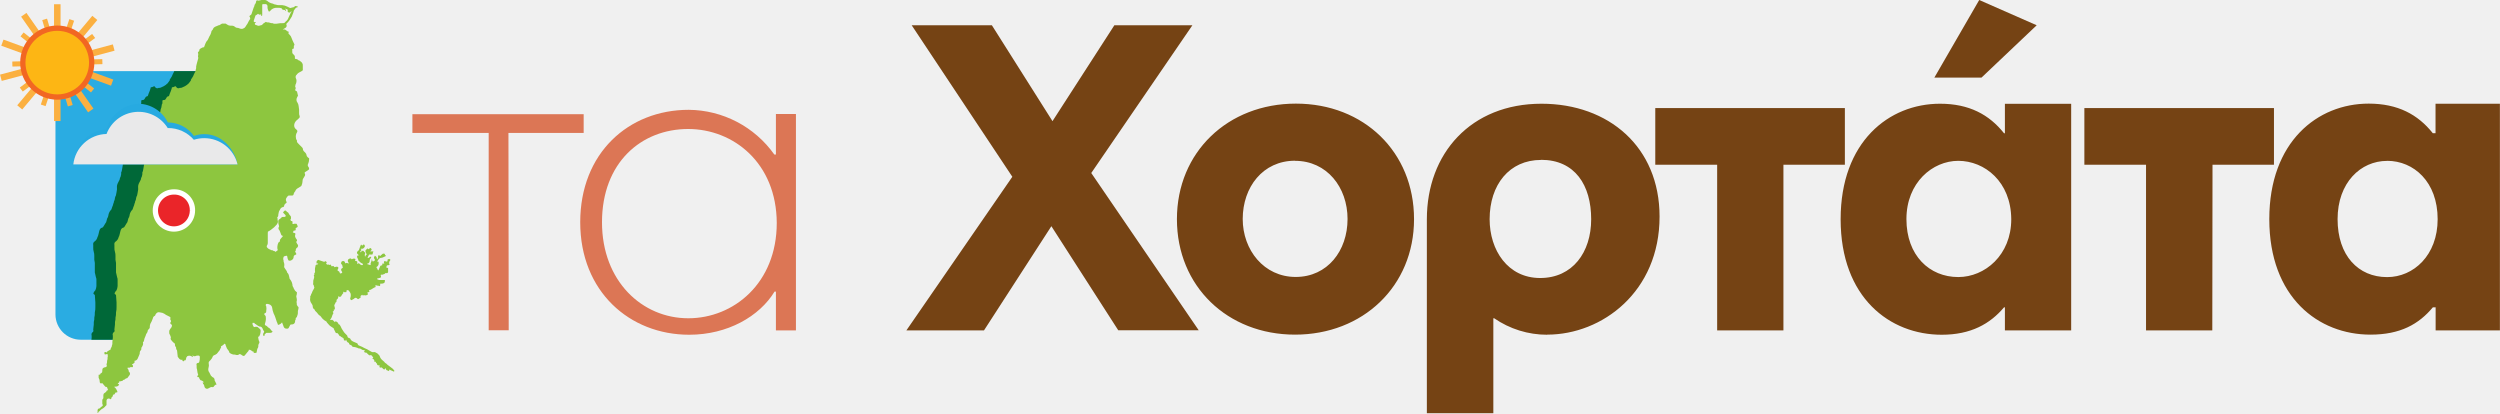
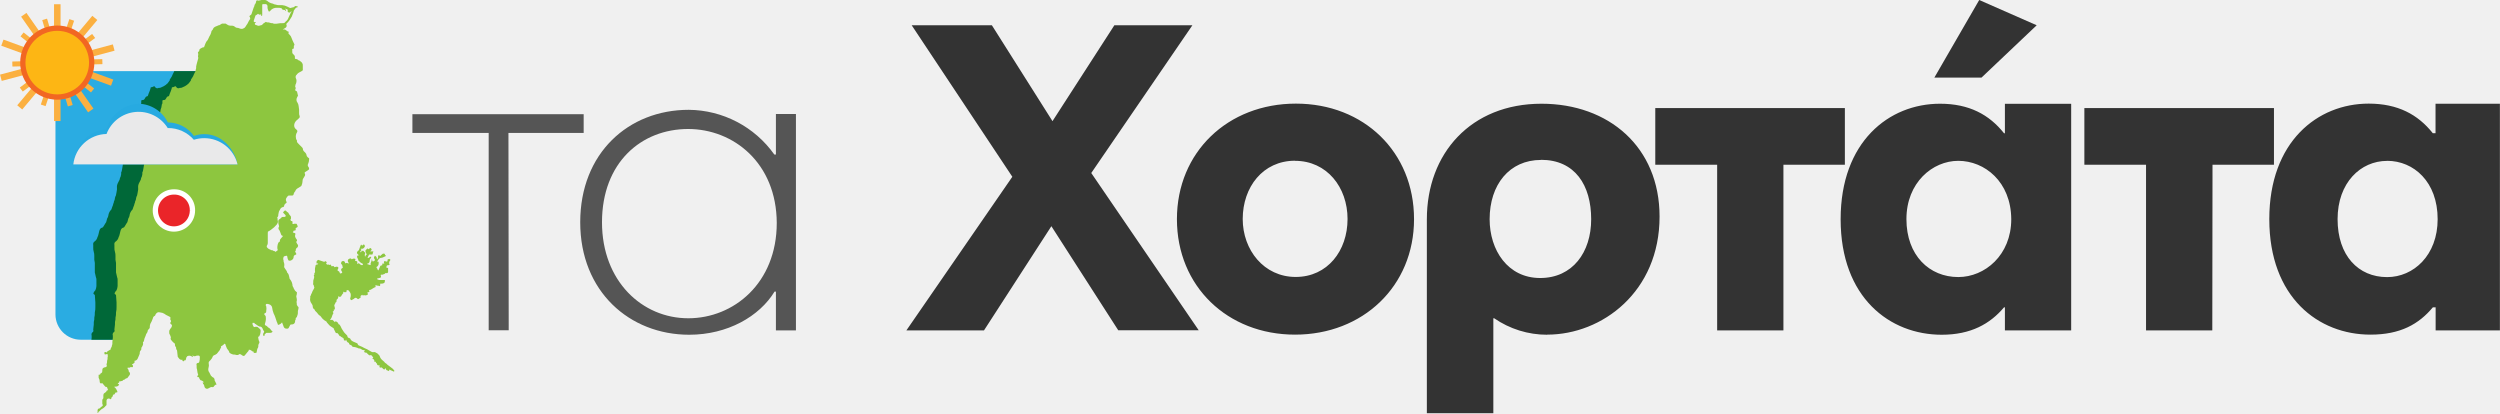
<svg xmlns="http://www.w3.org/2000/svg" id="Layer_1" data-name="Layer 1" viewBox="0 0 471.93 78">
  <defs>
-     <style>.cls-1{fill:none;}.cls-2{fill:#2aace2;}.cls-3{clip-path:url(#clip-path);}.cls-4{fill:#006838;}.cls-5{fill:#8dc63f;}.cls-6{fill:#ea2529;stroke:#fff;}.cls-12,.cls-6{stroke-miterlimit:10;}.cls-7{fill:#754314;}.cls-10,.cls-7,.cls-8,.cls-9{fill-rule:evenodd;}.cls-8{fill:#dc7655;}.cls-9{fill:#27aae1;}.cls-10{fill:#e9e9ea;}.cls-11{fill:#fbb040;}.cls-12{fill:#fdb614;stroke:#f26722;}</style>
+     <style>.cls-1{fill:none;}.cls-2{fill:#2aace2;}.cls-3{clip-path:url(#clip-path);}.cls-4{fill:#006838;}.cls-5{fill:#8dc63f;}.cls-6{fill:#ea2529;stroke:#fff;}.cls-12,.cls-6{stroke-miterlimit:10;}.cls-7{fill:#333;}.cls-10,.cls-7,.cls-8,.cls-9{fill-rule:evenodd;}.cls-8{fill:#555;}.cls-9{fill:#27aae1;}.cls-10{fill:#e9e9ea;}.cls-11{fill:#fbb040;}.cls-12{fill:#fdb614;stroke:#f26722;}</style>
    <clipPath id="clip-path" transform="translate(-222.53 -446.83)">
      <path class="cls-1" d="M246.75,510.49c-.39-8.6,7.59-15.93,15.93-15.93a15.4,15.4,0,0,1,6,1.22c.35-9.72,2.39-19.34,2.55-29.07a16.12,16.12,0,0,1,1.44-6.45h-34.9A4.78,4.78,0,0,0,233,465v41.19a4.78,4.78,0,0,0,4.78,4.77h9C246.78,510.83,246.76,510.66,246.75,510.49Z" />
    </clipPath>
  </defs>
  <path class="cls-2" d="M246.75,510.49c-.39-8.6,7.59-15.93,15.93-15.93a15.4,15.4,0,0,1,6,1.22c.35-9.72,2.39-19.34,2.55-29.07a16.12,16.12,0,0,1,1.44-6.45h-34.9A4.78,4.78,0,0,0,233,465v41.19a4.78,4.78,0,0,0,4.78,4.77h9C246.78,510.83,246.76,510.66,246.75,510.49Z" transform="translate(-222.53 -446.83)" />
  <g class="cls-3">
    <path class="cls-4" d="M276.88,478.77a.65.65,0,0,0-.09-.4.47.47,0,0,1-.1-.6,2.33,2.33,0,0,0,.19-.79c0-.1.1-.3-.19-.4l-.1-.1a.52.52,0,0,1-.2-.4.76.76,0,0,0-.2-.4c-.2-.2-.5-.4-.5-.79,0-.1-.1-.2-.2-.3l-.5-.5c-.19-.2-.49-.4-.39-.7h0c-.1-.2-.2-.3-.2-.49a1.47,1.47,0,0,1,.2-1.1c.1-.2.1-.3-.1-.5a1,1,0,0,1-.4-.49,1.16,1.16,0,0,1,.2-1c.1-.2.3-.3.5-.5s.39-.29.29-.59a1.27,1.27,0,0,1-.1-.6v-.6c0-.2-.09-.49-.09-.69a1.42,1.42,0,0,0-.2-.6.9.9,0,0,1-.1-1c.1-.2.3-.4.1-.6v-.1c0-.1-.1-.3-.1-.4l-.1-.1c-.2,0-.3-.2-.2-.4s.1-.2,0-.3,0-.29,0-.49a1.45,1.45,0,0,0,.2-.7.9.9,0,0,0-.1-.5.6.6,0,0,1,.1-.69.1.1,0,0,0,.1-.1c.2-.3.59-.4.89-.6s.2-.2.2-.3v-.69a.75.75,0,0,0-.1-.5c-.1-.2-.3-.3-.4-.4s-.1-.1-.2-.1-.29-.3-.59-.3c-.1,0-.2,0-.2-.1v-.2a.57.57,0,0,0-.1-.39l-.3-.3a.37.37,0,0,1-.1-.3v-.6c.3,0,.3-.1.3-.4v-.19c.2-.2.1-.3,0-.5s-.3-.6-.4-.9a1.52,1.52,0,0,0-.4-.69c-.1-.1-.29-.2-.2-.4s0-.2-.09-.2-.4-.3-.6-.4h-.4c.2-.1.3-.2.5-.3s.3-.4.2-.59a.14.14,0,0,1,0-.2l.3-.3a4.93,4.93,0,0,0,.49-.7c.1-.2.3-.4.3-.6a3,3,0,0,0,.3-.89c.2-.2.3-.6.7-.6V448h-.3c-.1-.1-.2,0-.3.1s-.1.1-.2.1-.3.1-.4.1-.2.1-.3,0-.29-.1-.39-.2a2.65,2.65,0,0,0-1-.3h-.6a1.35,1.35,0,0,1-.59-.09,1.42,1.42,0,0,1-.6-.2,1.8,1.8,0,0,1-.9-.4,1.09,1.09,0,0,0-.79-.3,2,2,0,0,0-.8.1c-.1,0-.2.1-.3,0H267l-.1.1a1.42,1.42,0,0,1-.2.6l-.1.1a1.43,1.43,0,0,1-.2.59c-.1.2-.1.4-.2.6s-.1.4-.2.6-.1.1-.2.19l-.2.2c.2.3.2.5.1.6s-.3.5-.4.7-.1.2-.19.3c-.2.29-.3.59-.6.69a.6.6,0,0,1-.4.1c-.3,0-.5-.2-.8-.2s-.39-.2-.59-.3a.75.75,0,0,0-.5-.1,1.39,1.39,0,0,1-.6-.09c-.2-.1-.3-.2-.49-.3h-.7c-.2.1-.3.2-.5.3h-.1c-.2.09-.5.19-.69.29a.78.78,0,0,0-.4.4.31.31,0,0,1-.1.2c-.1.1-.2.2-.2.3s-.1.4-.2.6-.3.49-.4.79-.3.4-.4.6-.19.4-.29.7c-.1.09,0,.29-.2.29s-.3.1-.5.2-.3.2-.3.4-.1.1-.1.2a.25.25,0,0,0-.1.4v.2c0,.2-.1.3,0,.49v.2c-.1.3-.2.7-.3,1.1a2.15,2.15,0,0,0-.1.79c0,.1-.1.2-.1.4s-.29.6-.39.9-.3.49-.4.69a.37.37,0,0,0-.1.3c-.1.1-.2.3-.3.4s-.1.2-.2.2l-.2.2a3.58,3.58,0,0,1-.89.49.75.75,0,0,1-.5.1.45.45,0,0,1-.5,0,.1.1,0,0,1-.1-.1c-.1-.09-.2-.29-.3-.19a1.32,1.32,0,0,1-.59.19c0,.2-.1.3-.1.4-.1.4-.3.7-.4,1.1a.22.22,0,0,1-.2.2c-.2,0-.3.2-.4.39s-.2.3-.39.3a.37.37,0,0,0-.3.1v.5a.35.35,0,0,1-.1.2c0,.2-.1.4-.1.6a2.25,2.25,0,0,0-.2.79,1.49,1.49,0,0,1-.3.7c0,.1,0,.1-.1.2v.2a.31.31,0,0,1-.1.19c0,.2-.1.3-.1.5a1.85,1.85,0,0,0-.2.7c-.1.2-.1.3-.2.5s-.1.1-.1.2c-.1.29-.1.49-.19.79s-.2.5-.5.6a.55.55,0,0,0-.3.5c0,.29-.1.49-.1.79s-.3.8-.4,1.29a3.18,3.18,0,0,0-.3.9,14.78,14.78,0,0,1-.2,2.09c-.09.4-.09.7-.19,1.09,0,.1-.1.1-.1.2a2.2,2.2,0,0,1-.1.8,1.42,1.42,0,0,0-.2.6l-.3.59a1.64,1.64,0,0,0-.2,1v.3c0,.19-.1.39-.1.59a4.33,4.33,0,0,1-.1.5,1.42,1.42,0,0,0-.2.6c0,.3-.2.49-.2.69s-.1.2-.1.3-.1.4-.2.6-.09.4-.19.5a1.9,1.9,0,0,0-.5.89c0,.2-.1.3-.1.5-.2.2-.2.5-.3.8a.77.77,0,0,1-.2.39c-.1.2-.2.3-.3.5s-.2.3-.3.3c-.39.1-.49.4-.59.8s-.1.49-.2.79c0,.1-.1.1-.1.2a1.37,1.37,0,0,1-.5.8.6.6,0,0,0-.3.69v.5a2.2,2.2,0,0,0,.1.8,2.4,2.4,0,0,1,.1.79v.7c0,.2.1.4.1.6v1.79c.1.29.1.59.2.89s.1.3.1.5v1.19a2.35,2.35,0,0,1-.2.8,1.38,1.38,0,0,0-.3.4c-.1.2-.1.29.1.39l.1.1c0,.5.1.9.1,1.4v.79a4.1,4.1,0,0,1-.1,1.1,3.34,3.34,0,0,1-.1,1v.3a3.08,3.08,0,0,0-.1,1c0,.29-.1.59-.1.89v.1a.37.37,0,0,1-.2.5.63.63,0,0,0-.1.59v.4c0,.3-.09.5-.09.8v.4c0,.1-.1.2-.1.39s-.3.4-.2.6h0c-.2.1-.3.2-.5.3s-.2.1-.2.3c-.1,0-.2-.1-.3-.1s-.2,0-.2.1v.1c0,.3.1.3.4.2h.2c0,.2.1.39,0,.59a1.7,1.7,0,0,1-.1.7v.2c0,.2-.1.3-.1.5s0,.1.1.2c-.1.1-.1.29-.4.29a.76.76,0,0,0-.4.2c-.1.1-.1.4-.1.5s0,.3-.19.4a.22.22,0,0,0-.2.2c0,.1-.1.1-.2.1s-.1,0-.1.1v.49a1.42,1.42,0,0,1,.2.6v.2c.1.3.2.3.49.2.2.2.3.4.5.6l.1.1a.39.39,0,0,1,.3.09c.1.2.1.4.2.5-.1.1-.3.1-.3.2s-.2.3-.4.4-.1.2-.2.3V522c-.1.1-.1.2-.2.3v.5a.75.75,0,0,0,.1.5.31.31,0,0,1-.1.2c-.09.1-.19.1-.29.2a.56.56,0,0,1-.5.29.35.35,0,0,1-.1.2v.6h.1c0-.1.1-.3.2-.3h0l.1-.1.2-.2a.1.1,0,0,0,.1-.1h0c.1,0,.1-.1.19-.1s.3-.2.4-.29a.1.1,0,0,0,.1-.1h0l.1-.1.1-.1h0l.1-.1h0v-.9a.42.42,0,0,1,.6-.3c.1,0,.1.1.2.1l.1-.1V522c0-.1.1-.2.2-.29s.09-.1.09-.2,0-.2.2-.2a.22.22,0,0,0,.2-.2c.1-.2.1-.2.3-.2s.2-.1.1-.3-.2-.5-.5-.7v-.09c.4,0,.7,0,.9-.4-.1-.1-.2-.1-.3-.2.1-.1.2-.1.3-.2v-.2h.2c.1,0,.3-.1.4-.1s.09-.1.09-.1.1-.1.2-.1a.31.31,0,0,0,.2-.1.52.52,0,0,1,.4-.2.1.1,0,0,0,.1-.1c.1-.1.2-.29.3-.39a.48.48,0,0,0,0-.7l-.1-.1a.55.55,0,0,0-.2-.5v-.2h.4c.1-.1.1-.1.3-.1h.3v-.29c0-.1-.1-.1-.2-.2.49-.3.59-.3.49-.7a.68.68,0,0,0,.6-.4c.1-.2.2-.5.3-.69s.1-.3.1-.4,0-.3.2-.5a.35.35,0,0,0,.1-.2v-.3c.2-.1.1-.2.2-.3a.85.85,0,0,0,.1-.69c.1-.1.19-.2.19-.3a3.18,3.18,0,0,1,.3-.9c0-.1.1-.19.1-.29s.3-.4.3-.6.1-.3.3-.5a.31.31,0,0,0,.1-.2,1.88,1.88,0,0,1,.1-.69,5.36,5.36,0,0,0,.5-1.1.54.54,0,0,1,.29-.4c.1,0,.2-.2.2-.29.2-.3.4-.5.8-.4a4.33,4.33,0,0,1,.5.1,2.68,2.68,0,0,1,.69.39l.6.3c.2.1.3.2.2.4h0v.2l.1.1v.1c0,.1.1.3-.1.3v.1c0,.1,0,.2.2.3l.1.09a.73.73,0,0,1-.2.6,2.19,2.19,0,0,0-.3.5v.5a4.7,4.7,0,0,1,.3.69v.1a.44.44,0,0,0,.1.5c.2.2.3.4.5.5s.19.3.19.49a.31.31,0,0,0,.1.2c0,.1.1.1.1.2s0,.3.1.4a.37.37,0,0,1,.1.3c0,.3.1.6.1.89v.1c.2.3.4.7.9.6v.2a.35.35,0,0,0,.2.1l.2-.2h.19c0-.1.1-.2.1-.3s0-.2.1-.3.1-.2.2-.2a.8.8,0,0,1,.8.1.14.14,0,0,0,.2,0c.1-.1,0-.19-.1-.19v-.1a.1.1,0,0,1,.1.1.44.44,0,0,0,.49.09.82.82,0,0,1,.5-.09c.2,0,.3.09.3.29a2.77,2.77,0,0,1-.1.9.22.22,0,0,1-.2.2c-.3,0-.4.2-.3.5v.39c0,.2.1.3.1.5s.1.6.2.9c-.1.1-.3.2-.1.39h.2c.1.1.1.3.2.4s.1.2.2.2.3.1.4.2.1.1.2.2h-.3c.1.1.1.1.1.2s.2.2.2.3.1.3.1.39a.51.51,0,0,0,.79.2c.2-.1.4-.29.7-.2a.28.28,0,0,0,.3-.19c.1-.1.2-.3.49-.3a.31.31,0,0,1-.1-.2l-.29-.6a.55.55,0,0,0-.4-.6l-.3-.29-.3-.6a.76.76,0,0,1-.2-.5c0-.4.2-.69.1-1.09s.1-.5.3-.7a2.18,2.18,0,0,0,.5-.8l.1-.09c.1-.1.3-.1.4-.2.29-.1.39-.4.59-.6s.2-.3.3-.5.2-.2.1-.4l.1-.1c.1,0,.2-.1.3-.19s.2-.1.2-.2.3,0,.3.2.09.19.09.29a1.61,1.61,0,0,0,.4.7.76.76,0,0,1,.2.4.1.1,0,0,0,.1.1c.2.2.4.2.6.3a1.88,1.88,0,0,1,.69.1c.2,0,.3,0,.4-.1l.2-.1a2.19,2.19,0,0,1,.5.3.33.33,0,0,0,.4,0c.2-.2.3-.4.49-.6s.3-.3.3-.5a.6.6,0,0,1,.4.1c.2.1.3.3.6.3h0a.1.1,0,0,1-.1.1v.1h.3c.2,0,.3,0,.3-.3,0-.1.09-.3.09-.4s.2-.3.2-.5a.93.93,0,0,1,.2-.69v-.2a1.85,1.85,0,0,1-.2-.7c0-.1-.1-.3.1-.3a.1.1,0,0,0,.1-.1,1.34,1.34,0,0,0,.2-.59c0-.2.1-.4,0-.6s-.2-.2-.3-.3c-.2-.3-.49-.3-.89-.2a.1.1,0,0,1-.1-.1c-.1-.2-.2-.3-.2-.49v-.2h.3c.1,0,.1.2.2.2s.39.29.59.39a.35.35,0,0,1,.2.1.6.6,0,0,1,.4.1l.1.1c.1.1.1.2.2.4s.1.2.2.3a.37.37,0,0,1-.1.3c-.1.1-.1.4-.1.49.2.1.3.1.3-.09s0-.2.1-.2l.2-.2h.59a.9.9,0,0,0,.5-.1l.1-.2a.78.78,0,0,1-.4-.4l-.2-.2c-.3-.1-.39-.4-.69-.5s-.1-.39-.1-.49a2.46,2.46,0,0,0,.1-1.2c0-.1-.1-.2-.2-.3s-.1-.29,0-.29c.3-.1.3-.3.3-.5a2.13,2.13,0,0,0,0-.8h0a.35.35,0,0,0-.1-.2.34.34,0,0,1,.1-.29h.29c.1,0,.2.09.3.09a.82.82,0,0,1,.5.5,5.27,5.27,0,0,0,.3,1.2,4.7,4.7,0,0,1,.3.69l.3.9a1.6,1.6,0,0,1,.19.5h0a.2.2,0,0,0,.3,0,1,1,0,0,0,.5-.4c.1.3.2.49.3.79,0,.1.1.2.2.3a.6.6,0,0,0,.4.1c.29,0,.29,0,.49-.4s.2-.39.4-.39c.5,0,.7-.3.7-.8.1-.1.1-.1.1-.4l.2-.2c0-.1.1-.2.1-.3a1.21,1.21,0,0,0,.1-.59v-.2c0-.2.1-.3.1-.5a.31.31,0,0,0-.1-.4c-.1-.1-.1-.2-.2-.3v-.19c0-.2-.1-.4,0-.6v-.3a4.33,4.33,0,0,0-.1-.5c0-.2.1-.3.1-.5s.1-.29-.1-.39a1,1,0,0,1-.4-.5c-.1-.1-.1-.3-.2-.4s0-.1-.1-.2a2.1,2.1,0,0,0-.5-1.29.37.37,0,0,1-.1-.3c-.1-.3-.1-.6-.29-.8a.48.48,0,0,1-.2-.39c-.1-.2-.3-.4-.4-.6a.37.37,0,0,1-.1-.3,1.38,1.38,0,0,0-.1-.89v-.2a.85.85,0,0,1,0-.7.1.1,0,0,1,.1-.1.37.37,0,0,1,.3-.1c.2-.1.3,0,.3.2a1.55,1.55,0,0,0,.19.6c.1.1.1.1.2.1s.3,0,.4-.1a.68.68,0,0,0,.4-.6c0-.2.1-.3.3-.4a.35.35,0,0,0,.2-.1.37.37,0,0,0-.1-.3c-.1-.19-.2-.19,0-.39v-.1a.55.55,0,0,1,.3-.5c.1-.1.2-.4.1-.5s-.2-.3-.3-.5v-.09c.1-.1.2-.2.1-.4s-.2-.2-.2-.3a.66.66,0,0,1-.1-.6c.1-.3,0-.3-.3-.4h0c-.1,0-.2-.1-.1-.19s.1-.1.1-.2a.6.6,0,0,0,.4-.1v-.1c-.1-.2,0-.3.2-.4s.2-.2.1-.4-.1-.3-.2-.3h-.4c-.1.1-.2,0-.3,0s0-.2,0-.3v-.1c-.1-.09-.2-.19-.3-.09,0-.1-.1-.2-.1-.3s.1-.1.1-.2v-.2a.37.37,0,0,0-.1-.3,1.38,1.38,0,0,1-.3-.4c-.1-.1-.1-.3-.29-.3l-.1-.1c-.1-.09-.2-.29-.4-.19l-.3.29c0,.1.1.2.2.3s.1.1.2.2a.31.31,0,0,1,.1.2c0,.1-.1.2-.3.2h-.3c-.1,0-.2.1-.3.2l-.2.2c-.2,0-.2.2-.3.3v.19a1.7,1.7,0,0,0,.1.7c0,.1.1.2,0,.3a.45.45,0,0,0,0,.5c.2.2.2.4.3.59s.1.6.5.6c-.2.2-.3.4-.5.6a.37.37,0,0,0-.1.3c0,.1,0,.2-.2.29l-.1.1a2.33,2.33,0,0,0-.19.8,1.39,1.39,0,0,0,.09.6c-.09.1-.29.2-.39.3h-.1c-.1-.2-.3-.1-.4-.2s-.2-.1-.4-.1l-.1-.1a1.11,1.11,0,0,1-.69-.5v-.2a1,1,0,0,0,.19-.5V490.9c0-.2,0-.39.1-.39s.3-.2.5-.3a5.24,5.24,0,0,0,1.1-1c.1-.2.29-.4.19-.69s0-.4-.09-.6v-.1c.19-.1.19-.3.19-.5a4.33,4.33,0,0,1,.1-.5c0-.09.1-.19.2-.39a.82.82,0,0,1,.5-.5.27.27,0,0,0,.3-.3c.1-.2.1-.3.3-.4s.2-.2.1-.4a.62.62,0,0,1,0-.59c.1-.1.1-.2.2-.3s.19-.2.29-.2h.6a.27.27,0,0,0,.3-.3c0-.1.1-.1.1-.2s.1-.2.2-.3a1,1,0,0,1,.5-.59c.19-.1.29-.2.49-.3s.1-.1.2-.2a2.39,2.39,0,0,0,.2-.9.59.59,0,0,1,.1-.39c.1-.2.2-.3.3-.5a.45.45,0,0,0,0-.5v-.2C276.88,478.87,276.88,478.77,276.88,478.77Zm-5.17-27.56h-.3c-.2,0-.49.1-.69.1h-.5c-.1,0-.1-.1-.2-.1a1.27,1.27,0,0,1-.6-.1c-.2-.1-.39,0-.59-.1s-.2,0-.3.1h0c-.3,0-.4.5-.8.5-.1,0-.2.09-.4.09s-.2-.09-.29-.09-.2-.1-.3-.1-.1-.2-.1-.3h0a.35.35,0,0,0,.2-.1c0-.1-.1-.1-.2-.1s-.3-.1-.2-.3l.3-.9a.1.1,0,0,1,.1-.1c.1-.09.2-.09.29-.19s.2-.1.2,0a.45.45,0,0,0,.5,0v.1c-.1.19,0,.19,0,.19s.2,0,.2-.1v-2l.1-.1h.6a.43.43,0,0,1,.3.39,1.55,1.55,0,0,0,.19.9c0,.1.1.1.2.1l.1-.1a1.49,1.49,0,0,1,1.3-.6H271a1.7,1.7,0,0,1,.7.1h0c.1.3.3.3.5.3s.1.1.2.2.1-.1.1-.2-.1-.1-.2-.2c.1-.1.4.1.6.2,0,.1-.1.1-.1.2.1.3.19.3.49.3.1-.1.1-.2.2-.2h.1c-.1.1-.1.2-.2.3-.2.39-.3.69-.49,1.09s-.4.4-.6.7C272.21,451.21,271.91,451.21,271.71,451.21Z" transform="translate(-222.53 -446.83)" />
    <path class="cls-4" d="M277.88,498.37c.2-.1.1-.3.1-.5a2.2,2.2,0,0,1,.1-.8.27.27,0,0,1,.3-.3.35.35,0,0,0,.2-.1v-.1h-.3v-.29c0-.2.2-.3.3-.4h0l.89.3c.2.1.3.1.4,0s.2,0,.3.1a.14.14,0,0,1,0,.2l-.1.09c.1.1.2.3.4.2h.1a.18.18,0,0,0,.29,0,.22.22,0,0,1,.2.2c0,.2.1.1.2.1s.3-.1.4.2c.1,0,.3-.1.4-.1a.37.37,0,0,1,.3.1c.1.1,0,.2,0,.3s-.2.2-.1.3a.1.1,0,0,0,.1.1c.2.1.3.2.3.4a.32.32,0,0,0,.19.09c.1,0,.1-.09.2-.09s.1-.2,0-.3c-.2-.3-.2-.5.2-.7-.1-.2,0-.5-.3-.7-.1-.1,0-.39.1-.49a.45.45,0,0,1,.5,0c0,.1.1.1.1.2s.1.1.1.19h0a.35.35,0,0,1,.5,0h.1v-.09c0-.1-.1-.1-.1-.2a.4.4,0,0,1,.2-.6c.29-.1.29-.1.49.1a.66.66,0,0,1,.6-.1c.2.1,0,.3,0,.4a.6.6,0,0,1,.4.1c.1.1,0,.3,0,.49.1-.1.3-.19.4-.1a1.46,1.46,0,0,0,.39.3h.3v-.1c0-.2-.1-.2-.3-.29s-.29-.3-.49-.4a.37.37,0,0,1-.1-.3c-.1-.2-.2-.3-.2-.5s0-.2.1-.2h.1c.1,0,.1-.1,0-.2-.4-.3-.2-.59.1-.79.1-.1.1-.3.2-.5s.1-.3.19-.5.1,0,.2,0c0,.2.1.1.2,0s.2-.2.3,0a.3.3,0,0,1,0,.4c-.1.1-.1.2-.2.2a.35.35,0,0,1-.2.1h-.3c0,.1.2.2.1.3l-.19.2v.2a1.2,1.2,0,0,1,.39-.3c.1-.1.2,0,.3.1a.1.1,0,0,0,.1.1c.1.1.2.19.1.39s0,.3,0,.5l.1-.1c0-.1.1-.3.2-.3s.1-.1,0-.1c-.1-.2-.2-.29-.2-.49v-.2l.3-.3c.1-.1.2,0,.3.1.1-.1.3-.4.49-.1s-.09.3-.19.5H289v.1a.35.35,0,0,0-.1.29c0,.2-.1.2-.3.2h-.39l-.3.6c.1.1.3,0,.4-.1l.1-.1a.31.31,0,0,1,.19.1c0,.1,0,.1-.09.2s-.2.2-.2.5a.53.53,0,0,1-.3.49h-.1l-.1.1c.2.1.4.1.6.2a.1.1,0,0,0,.1-.1c-.1-.29.19-.59.19-.89v-.1c.2.1,0,.3.2.4s.2-.3.4-.1c0-.2,0-.3-.1-.4a.3.3,0,0,1,0-.4c0-.1.1-.1.1-.2.3.3.3.1.4.7.1-.1.2-.2.2-.3v-.3c0-.2.2-.2.3-.1s.2.1.2,0V495c.19,0,.29-.3.49-.3s.3,0,.3.2a.1.1,0,0,0,.1.1c.1.1.1.2,0,.2-.3.1-.5.3-.8.3s-.39.2-.59.4c0,.1-.1.1-.1.2v.2a.35.35,0,0,0,.2-.1h0c0,.3.1.59-.2.89-.1.1-.2.1-.2.2a.31.31,0,0,0,.1.2c.1.1.1.1.1.2s.1.1.1.2l.1-.1c.1-.2.2-.5.3-.7s.19-.1.39-.2v-.3h.4c-.1-.19-.2-.39.1-.49.1,0,.1.1.2.1s.3.1.3-.2.1-.3.3-.2h0l.1-.1a.1.1,0,0,1,.1.1v.2a.52.52,0,0,0-.2.4v.19l.1.1a.22.22,0,0,1-.2.2h-.1a.27.27,0,0,0-.3.3v.2h.3v.8a.22.22,0,0,1-.2.2h-.2c-.1,0-.2,0-.2.09s-.3.1-.4.2h-.3c-.09,0-.09.1-.09.2a.26.26,0,0,1-.1.4c-.2,0-.3.1-.5.1l-.1.1.1.1c.1,0,.2.1.3.1h1.09c0,.3,0,.5-.2.6a1.09,1.09,0,0,1-.5.1h-.19v.29c0,.2-.2.2-.3.1h-.1c-.2,0-.3-.1-.5-.1v.1c.1.2,0,.3-.1.3s-.5.3-.7.4a.56.56,0,0,1-.39.1v.1c.1.2.1.2-.1.3s-.2.1-.3.1l.1.1c.1.1.1.29,0,.29a.66.66,0,0,1-.6.1h-.1c-.2.1-.3,0-.3-.1-.1.1-.3.2-.39.3a.31.31,0,0,0,.19.1l-.19.2c-.1.1-.2.1-.3.2s-.2,0-.3-.1-.3-.2-.5,0-.2.1-.3.2c-.3.2-.4.2-.49-.2a1.52,1.52,0,0,0,.09-.89c0-.1-.09-.1-.09-.2a1.76,1.76,0,0,0-.4-.5c-.1,0-.2.1-.3.1v.3c-.2,0-.4.1-.6-.1v.3a.1.1,0,0,1-.1.1c-.1.09-.1.19-.2.29-.1.3-.3.4-.69.2.1.3,0,.4-.2.6l-.1.1a.37.37,0,0,1-.2.5v.1c-.1.1-.1.2-.2.39v.1a1.48,1.48,0,0,1,.1.7h-.2c0,.2.1.3-.2.4a.35.35,0,0,0,.1.2v.2c-.2.2-.2.49-.3.69s-.2.3-.3.5h.2c.2-.1.3,0,.4.1l.3.3.2-.2c.1.2.4.2.4.4a.1.1,0,0,0,.1.1s0,.2.1.1h0a1.31,1.31,0,0,1,.29.39,4.05,4.05,0,0,0,.5.9,2.18,2.18,0,0,0,.4.5l.3.3a.34.34,0,0,1,.1.29c.1.1.1.2.3.2a.35.35,0,0,0,.2.1c0,.1.09.1.09.2a1,1,0,0,0,.5.4c.2.1.5.2.7.3s.1.2.2.3l.1.1c.2.09.49.19.69.29s.5.3.8.4a.35.35,0,0,1,.2.1c.2.1.5.3.69.4a.6.6,0,0,0,.4.1c.3-.1.5.1.7.2s.3.3.5.5h0a1.42,1.42,0,0,0,.49.79c.2.2.4.3.5.5a1.76,1.76,0,0,1,.5.4c.3.2.5.39.79.59s.3.3.4.4.1.1.1.2a.19.19,0,0,1-.3,0c-.2-.1-.49-.2-.69-.3v.3c-.2-.1-.3-.1-.5-.2a.35.35,0,0,1-.1-.2v-.1h-.1c-.1,0-.1,0-.1.1s-.2.1-.3,0l-.3-.3c-.39.1-.49,0-.39-.39H290a.27.27,0,0,1-.3-.3.1.1,0,0,0-.1-.1l-.1-.1c0-.2-.1-.2-.2-.2s-.2,0-.1-.2a.35.35,0,0,0-.1-.2c-.2-.2-.4-.2-.2-.3s0-.2-.1-.3h0c-.1-.19-.2-.29-.49-.19-.1,0-.3-.2-.4-.3l-.2-.2a.6.6,0,0,1-.4-.1.31.31,0,0,0-.1-.2h.2V513c-.1,0-.2-.1-.3-.1a.37.37,0,0,1-.3-.1.74.74,0,0,0-.49-.2.37.37,0,0,1-.3-.1,2.92,2.92,0,0,0-.9-.2.1.1,0,0,1-.1-.1c-.1-.19-.2-.19-.39-.29a.22.22,0,0,1-.2-.2c0-.1,0-.2-.2-.2l-.2-.2c-.1-.1-.1-.3-.2-.4h0v.2h-.2c-.2,0-.2-.1-.2-.2v-.2a.27.27,0,0,1-.3-.3l-.1.1-.2-.2h0c-.29,0-.29-.29-.49-.49s-.1-.1-.3-.1a.22.22,0,0,1-.2-.2l-.3-.6v-.1c-.2-.1-.4-.3-.6-.4s-.39-.39-.59-.59-.1-.2-.2-.3a3,3,0,0,1-.7-.5c-.2-.2-.3-.4-.4-.5l-.1-.1c-.29-.1-.39-.39-.59-.59l-.3-.3c-.1-.1-.1-.1-.1-.2a.1.1,0,0,0-.1-.1.71.71,0,0,1-.3-.6c0-.2-.1-.3-.2-.49a1.33,1.33,0,0,1-.3-.8c0-.2.1-.4,0-.5a.35.35,0,0,0,.1-.2.36.36,0,0,0,.1-.29.76.76,0,0,0,.2-.4c.1-.3.3-.5.4-.8v-.1c0-.1-.1-.2-.1-.3v-.1c-.2-.1-.1-.29-.1-.49a1.48,1.48,0,0,1,.1-.7.85.85,0,0,0,0-.7c.2-.1.1-.2.1-.39" transform="translate(-222.53 -446.83)" />
  </g>
  <path class="cls-5" d="M280.88,478.77a.65.65,0,0,0-.09-.4.47.47,0,0,1-.1-.6,2.33,2.33,0,0,0,.19-.79c0-.1.1-.3-.19-.4l-.1-.1a.52.52,0,0,1-.2-.4.76.76,0,0,0-.2-.4c-.2-.2-.5-.4-.5-.79,0-.1-.1-.2-.2-.3l-.5-.5c-.19-.2-.49-.4-.39-.7h0c-.1-.2-.2-.3-.2-.49a1.47,1.47,0,0,1,.2-1.1c.1-.2.1-.3-.1-.5a1,1,0,0,1-.4-.49,1.16,1.16,0,0,1,.2-1c.1-.2.3-.3.5-.5s.39-.29.29-.59a1.27,1.27,0,0,1-.1-.6v-.6c0-.2-.09-.49-.09-.69a1.42,1.42,0,0,0-.2-.6.9.9,0,0,1-.1-1c.1-.2.3-.4.1-.6v-.1c0-.1-.1-.3-.1-.4l-.1-.1c-.2,0-.3-.2-.2-.4s.1-.2,0-.3,0-.29,0-.49a1.45,1.45,0,0,0,.2-.7.9.9,0,0,0-.1-.5.6.6,0,0,1,.1-.69.1.1,0,0,0,.1-.1c.2-.3.59-.4.89-.6s.2-.2.2-.3v-.69a.75.75,0,0,0-.1-.5c-.1-.2-.3-.3-.4-.4s-.1-.1-.2-.1-.29-.3-.59-.3c-.1,0-.2,0-.2-.1v-.2a.57.57,0,0,0-.1-.39l-.3-.3a.37.37,0,0,1-.1-.3v-.6c.3,0,.3-.1.3-.4v-.19c.2-.2.1-.3,0-.5s-.3-.6-.4-.9a1.52,1.52,0,0,0-.4-.69c-.1-.1-.29-.2-.2-.4s0-.2-.09-.2-.4-.3-.6-.4h-.4c.2-.1.3-.2.5-.3s.3-.4.2-.59a.14.14,0,0,1,0-.2l.3-.3a4.93,4.93,0,0,0,.49-.7c.1-.2.3-.4.3-.6a3,3,0,0,0,.3-.89c.2-.2.3-.6.7-.6V448h-.3c-.1-.1-.2,0-.3.1s-.1.1-.2.1-.3.1-.4.1-.2.1-.3,0-.29-.1-.39-.2a2.65,2.65,0,0,0-1-.3h-.6a1.35,1.35,0,0,1-.59-.09,1.42,1.42,0,0,1-.6-.2,1.8,1.8,0,0,1-.9-.4,1.09,1.09,0,0,0-.79-.3,2,2,0,0,0-.8.1c-.1,0-.2.1-.3,0H271l-.1.1a1.42,1.42,0,0,1-.2.6l-.1.1a1.43,1.43,0,0,1-.2.59c-.1.2-.1.4-.2.6s-.1.4-.2.6-.1.1-.2.19l-.2.2c.2.3.2.5.1.6s-.3.5-.4.7-.1.2-.19.3c-.2.29-.3.59-.6.69a.6.6,0,0,1-.4.1c-.3,0-.5-.2-.8-.2s-.39-.2-.59-.3a.75.75,0,0,0-.5-.1,1.39,1.39,0,0,1-.6-.09c-.2-.1-.3-.2-.49-.3h-.7c-.2.1-.3.2-.5.3h-.1c-.2.09-.5.19-.69.29a.78.78,0,0,0-.4.4.31.31,0,0,1-.1.2c-.1.1-.2.2-.2.3s-.1.4-.2.6-.3.49-.4.79-.3.4-.4.6-.19.4-.29.7c-.1.09,0,.29-.2.29s-.3.1-.5.2-.3.2-.3.4-.1.1-.1.2a.25.25,0,0,0-.1.4v.2c0,.2-.1.3,0,.49v.2c-.1.3-.2.7-.3,1.1a2.15,2.15,0,0,0-.1.79c0,.1-.1.2-.1.4s-.29.6-.39.9-.3.49-.4.69a.37.37,0,0,0-.1.3c-.1.1-.2.3-.3.4s-.1.2-.2.2l-.2.2a3.58,3.58,0,0,1-.89.49.75.75,0,0,1-.5.1.45.45,0,0,1-.5,0,.1.1,0,0,1-.1-.1c-.1-.09-.2-.29-.3-.19a1.32,1.32,0,0,1-.59.19c0,.2-.1.3-.1.4-.1.4-.3.7-.4,1.1a.22.22,0,0,1-.2.2c-.2,0-.3.2-.4.39s-.2.3-.39.3a.37.37,0,0,0-.3.1v.5a.35.35,0,0,1-.1.2c0,.2-.1.4-.1.6a2.25,2.25,0,0,0-.2.79,1.49,1.49,0,0,1-.3.7c0,.1,0,.1-.1.2v.2a.31.31,0,0,1-.1.19c0,.2-.1.3-.1.5a1.85,1.85,0,0,0-.2.7c-.1.2-.1.3-.2.5s-.1.1-.1.2c-.1.29-.1.49-.19.79s-.2.5-.5.6a.55.55,0,0,0-.3.5c0,.29-.1.49-.1.79s-.3.8-.4,1.29a3.18,3.18,0,0,0-.3.9,14.78,14.78,0,0,1-.2,2.09c-.09.4-.09.7-.19,1.09,0,.1-.1.1-.1.2a2.2,2.2,0,0,1-.1.8,1.42,1.42,0,0,0-.2.6l-.3.59a1.64,1.64,0,0,0-.2,1v.3c0,.19-.1.39-.1.59a4.33,4.33,0,0,1-.1.5,1.42,1.42,0,0,0-.2.6c0,.3-.2.49-.2.69s-.1.2-.1.3-.1.4-.2.6-.09.4-.19.5a1.9,1.9,0,0,0-.5.89c0,.2-.1.3-.1.5-.2.2-.2.5-.3.8a.77.77,0,0,1-.2.39c-.1.2-.2.3-.3.5s-.2.3-.3.3c-.39.1-.49.4-.59.8s-.1.49-.2.79c0,.1-.1.1-.1.2a1.37,1.37,0,0,1-.5.8.6.6,0,0,0-.3.69v.5a2.2,2.2,0,0,0,.1.8,2.4,2.4,0,0,1,.1.79v.7c0,.2.1.4.1.6v1.79c.1.29.1.59.2.89s.1.3.1.5v1.19a2.35,2.35,0,0,1-.2.8,1.38,1.38,0,0,0-.3.4c-.1.2-.1.29.1.39l.1.1c0,.5.1.9.1,1.4v.79a4.1,4.1,0,0,1-.1,1.1,3.34,3.34,0,0,1-.1,1v.3a3.08,3.08,0,0,0-.1,1c0,.29-.1.59-.1.89v.1a.37.37,0,0,1-.2.5.63.63,0,0,0-.1.59v.4c0,.3-.09.5-.09.8v.4c0,.1-.1.2-.1.39s-.3.4-.2.6h0c-.2.1-.3.2-.5.3s-.2.1-.2.3c-.1,0-.2-.1-.3-.1s-.2,0-.2.1v.1c0,.3.1.3.4.2h.2c0,.2.1.39,0,.59a1.7,1.7,0,0,1-.1.7v.2c0,.2-.1.3-.1.5s0,.1.1.2c-.1.1-.1.29-.4.29a.76.76,0,0,0-.4.2c-.1.1-.1.4-.1.5s0,.3-.19.4a.22.22,0,0,0-.2.2c0,.1-.1.1-.2.1s-.1,0-.1.1v.49a1.42,1.42,0,0,1,.2.6v.2c.1.3.2.3.49.2.2.2.3.4.5.6l.1.1a.39.39,0,0,1,.3.09c.1.2.1.4.2.5-.1.1-.3.1-.3.2s-.2.3-.4.4-.1.2-.2.3V522c-.1.1-.1.2-.2.3v.5a.75.75,0,0,0,.1.5.31.31,0,0,1-.1.2c-.09.1-.19.1-.29.2a.56.56,0,0,1-.5.29.35.35,0,0,1-.1.2v.6h.1c0-.1.1-.3.2-.3h0l.1-.1.2-.2a.1.1,0,0,0,.1-.1h0c.1,0,.1-.1.19-.1s.3-.2.4-.29a.1.1,0,0,0,.1-.1h0l.1-.1.1-.1h0l.1-.1h0v-.9a.42.42,0,0,1,.6-.3c.1,0,.1.1.2.1l.1-.1V522c0-.1.1-.2.2-.29s.09-.1.09-.2,0-.2.2-.2a.22.22,0,0,0,.2-.2c.1-.2.1-.2.3-.2s.2-.1.1-.3-.2-.5-.5-.7v-.09c.4,0,.7,0,.9-.4-.1-.1-.2-.1-.3-.2.1-.1.2-.1.3-.2v-.2h.2c.1,0,.3-.1.4-.1s.09-.1.09-.1.1-.1.2-.1a.31.31,0,0,0,.2-.1.52.52,0,0,1,.4-.2.1.1,0,0,0,.1-.1c.1-.1.2-.29.3-.39a.48.48,0,0,0,0-.7l-.1-.1a.55.55,0,0,0-.2-.5v-.2h.4c.1-.1.1-.1.3-.1h.3v-.29c0-.1-.1-.1-.2-.2.49-.3.59-.3.49-.7a.68.68,0,0,0,.6-.4c.1-.2.2-.5.3-.69s.1-.3.1-.4,0-.3.2-.5a.35.35,0,0,0,.1-.2v-.3c.2-.1.1-.2.2-.3a.85.85,0,0,0,.1-.69c.1-.1.19-.2.19-.3a3.18,3.18,0,0,1,.3-.9c0-.1.1-.19.1-.29s.3-.4.3-.6.1-.3.3-.5a.31.31,0,0,0,.1-.2,1.88,1.88,0,0,1,.1-.69,5.36,5.36,0,0,0,.5-1.1.54.54,0,0,1,.29-.4c.1,0,.2-.2.2-.29.2-.3.4-.5.8-.4a4.33,4.33,0,0,1,.5.1,2.68,2.68,0,0,1,.69.39l.6.3c.2.1.3.2.2.4h0v.2l.1.1v.1c0,.1.1.3-.1.3v.1c0,.1,0,.2.2.3l.1.09a.73.73,0,0,1-.2.6,2.19,2.19,0,0,0-.3.5v.5a4.7,4.7,0,0,1,.3.69v.1a.44.44,0,0,0,.1.5c.2.2.3.4.5.5s.19.3.19.49a.31.31,0,0,0,.1.2c0,.1.1.1.1.2s0,.3.1.4a.37.37,0,0,1,.1.3c0,.3.1.6.1.89v.1c.2.3.4.7.9.6v.2a.35.35,0,0,0,.2.1l.2-.2h.19c0-.1.1-.2.1-.3s0-.2.1-.3.1-.2.2-.2a.8.8,0,0,1,.8.1.14.14,0,0,0,.2,0c.1-.1,0-.19-.1-.19v-.1a.1.1,0,0,1,.1.1.44.44,0,0,0,.49.09.82.82,0,0,1,.5-.09c.2,0,.3.09.3.29a2.77,2.77,0,0,1-.1.9.22.22,0,0,1-.2.2c-.3,0-.4.2-.3.5v.39c0,.2.1.3.1.5s.1.6.2.9c-.1.1-.3.2-.1.39h.2c.1.1.1.3.2.4s.1.2.2.2.3.1.4.2.1.1.2.2h-.3c.1.1.1.1.1.2s.2.2.2.3.1.3.1.39a.51.51,0,0,0,.79.2c.2-.1.4-.29.7-.2a.28.28,0,0,0,.3-.19c.1-.1.2-.3.49-.3a.31.31,0,0,1-.1-.2l-.29-.6a.55.55,0,0,0-.4-.6l-.3-.29-.3-.6a.76.76,0,0,1-.2-.5c0-.4.2-.69.1-1.09s.1-.5.3-.7a2.18,2.18,0,0,0,.5-.8l.1-.09c.1-.1.3-.1.4-.2.29-.1.39-.4.59-.6s.2-.3.3-.5.2-.2.1-.4l.1-.1c.1,0,.2-.1.3-.19s.2-.1.2-.2.3,0,.3.2.09.19.09.29a1.61,1.61,0,0,0,.4.7.76.76,0,0,1,.2.4.1.1,0,0,0,.1.1c.2.2.4.2.6.3a1.88,1.88,0,0,1,.69.1c.2,0,.3,0,.4-.1l.2-.1a2.19,2.19,0,0,1,.5.3.33.33,0,0,0,.4,0c.2-.2.3-.4.49-.6s.3-.3.3-.5a.6.6,0,0,1,.4.1c.2.1.3.3.6.3h0a.1.1,0,0,1-.1.1v.1h.3c.2,0,.3,0,.3-.3,0-.1.09-.3.09-.4s.2-.3.2-.5a.93.93,0,0,1,.2-.69v-.2a1.85,1.85,0,0,1-.2-.7c0-.1-.1-.3.1-.3a.1.1,0,0,0,.1-.1,1.34,1.34,0,0,0,.2-.59c0-.2.1-.4,0-.6s-.2-.2-.3-.3c-.2-.3-.49-.3-.89-.2a.1.1,0,0,1-.1-.1c-.1-.2-.2-.3-.2-.49v-.2h.3c.1,0,.1.2.2.2s.39.29.59.39a.35.35,0,0,1,.2.1.6.6,0,0,1,.4.1l.1.1c.1.1.1.2.2.4s.1.2.2.3a.37.37,0,0,1-.1.3c-.1.1-.1.4-.1.49.2.1.3.1.3-.09s0-.2.1-.2l.2-.2h.59a.9.9,0,0,0,.5-.1l.1-.2a.78.78,0,0,1-.4-.4l-.2-.2c-.3-.1-.39-.4-.69-.5s-.1-.39-.1-.49a2.46,2.46,0,0,0,.1-1.2c0-.1-.1-.2-.2-.3s-.1-.29,0-.29c.3-.1.3-.3.3-.5a2.13,2.13,0,0,0,0-.8h0a.35.35,0,0,0-.1-.2.34.34,0,0,1,.1-.29h.29c.1,0,.2.09.3.09a.82.82,0,0,1,.5.5,5.27,5.27,0,0,0,.3,1.2,4.7,4.7,0,0,1,.3.69l.3.9a1.6,1.6,0,0,1,.19.5h0a.2.2,0,0,0,.3,0,1,1,0,0,0,.5-.4c.1.3.2.49.3.79,0,.1.1.2.2.3a.6.6,0,0,0,.4.1c.29,0,.29,0,.49-.4s.2-.39.4-.39c.5,0,.7-.3.7-.8.1-.1.1-.1.1-.4l.2-.2c0-.1.1-.2.1-.3a1.21,1.21,0,0,0,.1-.59v-.2c0-.2.1-.3.1-.5a.31.31,0,0,0-.1-.4c-.1-.1-.1-.2-.2-.3v-.19c0-.2-.1-.4,0-.6v-.3a4.33,4.33,0,0,0-.1-.5c0-.2.1-.3.1-.5s.1-.29-.1-.39a1,1,0,0,1-.4-.5c-.1-.1-.1-.3-.2-.4s0-.1-.1-.2a2.1,2.1,0,0,0-.5-1.29.37.37,0,0,1-.1-.3c-.1-.3-.1-.6-.29-.8a.48.48,0,0,1-.2-.39c-.1-.2-.3-.4-.4-.6a.37.37,0,0,1-.1-.3,1.38,1.38,0,0,0-.1-.89v-.2a.85.85,0,0,1,0-.7.1.1,0,0,1,.1-.1.37.37,0,0,1,.3-.1c.2-.1.3,0,.3.2a1.55,1.55,0,0,0,.19.6c.1.1.1.1.2.1s.3,0,.4-.1a.68.68,0,0,0,.4-.6c0-.2.1-.3.3-.4a.35.35,0,0,0,.2-.1.37.37,0,0,0-.1-.3c-.1-.19-.2-.19,0-.39v-.1a.55.55,0,0,1,.3-.5c.1-.1.2-.4.1-.5s-.2-.3-.3-.5v-.09c.1-.1.2-.2.1-.4s-.2-.2-.2-.3a.66.66,0,0,1-.1-.6c.1-.3,0-.3-.3-.4h0c-.1,0-.2-.1-.1-.19s.1-.1.1-.2a.6.6,0,0,0,.4-.1v-.1c-.1-.2,0-.3.2-.4s.2-.2.1-.4-.1-.3-.2-.3h-.4c-.1.1-.2,0-.3,0s0-.2,0-.3v-.1c-.1-.09-.2-.19-.3-.09,0-.1-.1-.2-.1-.3s.1-.1.1-.2v-.2a.37.37,0,0,0-.1-.3,1.38,1.38,0,0,1-.3-.4c-.1-.1-.1-.3-.29-.3l-.1-.1c-.1-.09-.2-.29-.4-.19l-.3.29c0,.1.1.2.2.3s.1.1.2.2a.31.31,0,0,1,.1.2c0,.1-.1.2-.3.2h-.3c-.1,0-.2.1-.3.2l-.2.2c-.2,0-.2.2-.3.3v.19a1.7,1.7,0,0,0,.1.7c0,.1.1.2,0,.3a.45.45,0,0,0,0,.5c.2.2.2.4.3.59s.1.6.5.6c-.2.2-.3.4-.5.6a.37.37,0,0,0-.1.3c0,.1,0,.2-.2.29l-.1.1a2.33,2.33,0,0,0-.19.8,1.39,1.39,0,0,0,.09.6c-.09.1-.29.2-.39.3h-.1c-.1-.2-.3-.1-.4-.2s-.2-.1-.4-.1l-.1-.1a1.11,1.11,0,0,1-.69-.5v-.2a1,1,0,0,0,.19-.5V490.9c0-.2,0-.39.1-.39s.3-.2.5-.3a5.24,5.24,0,0,0,1.1-1c.1-.2.29-.4.19-.69s0-.4-.09-.6v-.1c.19-.1.19-.3.19-.5a4.33,4.33,0,0,1,.1-.5c0-.09.1-.19.2-.39a.82.82,0,0,1,.5-.5.27.27,0,0,0,.3-.3c.1-.2.1-.3.3-.4s.2-.2.1-.4a.62.62,0,0,1,0-.59c.1-.1.1-.2.2-.3s.19-.2.29-.2h.6a.27.27,0,0,0,.3-.3c0-.1.1-.1.1-.2s.1-.2.2-.3a1,1,0,0,1,.5-.59c.19-.1.29-.2.49-.3s.1-.1.2-.2a2.39,2.39,0,0,0,.2-.9.59.59,0,0,1,.1-.39c.1-.2.2-.3.3-.5a.45.45,0,0,0,0-.5v-.2C280.88,478.87,280.88,478.77,280.88,478.77Zm-5.17-27.56h-.3c-.2,0-.49.1-.69.1h-.5c-.1,0-.1-.1-.2-.1a1.27,1.27,0,0,1-.6-.1c-.2-.1-.39,0-.59-.1s-.2,0-.3.1h0c-.3,0-.4.5-.8.5-.1,0-.2.09-.4.09s-.2-.09-.29-.09-.2-.1-.3-.1-.1-.2-.1-.3h0a.35.35,0,0,0,.2-.1c0-.1-.1-.1-.2-.1s-.3-.1-.2-.3l.3-.9a.1.1,0,0,1,.1-.1c.1-.09.2-.09.29-.19s.2-.1.2,0a.45.45,0,0,0,.5,0v.1c-.1.19,0,.19,0,.19s.2,0,.2-.1v-2l.1-.1h.6a.43.43,0,0,1,.3.39,1.55,1.55,0,0,0,.19.9c0,.1.1.1.2.1l.1-.1a1.49,1.49,0,0,1,1.3-.6H275a1.7,1.7,0,0,1,.7.1h0c.1.3.3.3.5.3s.1.1.2.2.1-.1.1-.2-.1-.1-.2-.2c.1-.1.4.1.6.2,0,.1-.1.1-.1.2.1.3.19.3.49.3.1-.1.1-.2.2-.2h.1c-.1.1-.1.2-.2.3-.2.39-.3.69-.49,1.09s-.4.4-.6.7C276.21,451.21,275.91,451.21,275.71,451.21Z" transform="translate(-222.53 -446.83)" />
  <path class="cls-5" d="M281.88,498.37c.2-.1.1-.3.1-.5a2.2,2.2,0,0,1,.1-.8.27.27,0,0,1,.3-.3.35.35,0,0,0,.2-.1v-.1h-.3v-.29c0-.2.2-.3.3-.4h0l.89.3c.2.1.3.1.4,0s.2,0,.3.1a.14.14,0,0,1,0,.2l-.1.09c.1.1.2.3.4.2h.1a.18.18,0,0,0,.29,0,.22.22,0,0,1,.2.2c0,.2.1.1.2.1s.3-.1.4.2c.1,0,.3-.1.4-.1a.37.37,0,0,1,.3.1c.1.1,0,.2,0,.3s-.2.2-.1.3a.1.1,0,0,0,.1.1c.2.1.3.2.3.4a.32.32,0,0,0,.19.09c.1,0,.1-.09.2-.09s.1-.2,0-.3c-.2-.3-.2-.5.2-.7-.1-.2,0-.5-.3-.7-.1-.1,0-.39.1-.49a.45.45,0,0,1,.5,0c0,.1.1.1.1.2s.1.1.1.19h0a.35.35,0,0,1,.5,0h.1v-.09c0-.1-.1-.1-.1-.2a.4.4,0,0,1,.2-.6c.29-.1.29-.1.49.1a.66.66,0,0,1,.6-.1c.2.1,0,.3,0,.4a.6.6,0,0,1,.4.1c.1.1,0,.3,0,.49.1-.1.3-.19.4-.1a1.46,1.46,0,0,0,.39.3h.3v-.1c0-.2-.1-.2-.3-.29s-.29-.3-.49-.4a.37.37,0,0,1-.1-.3c-.1-.2-.2-.3-.2-.5s0-.2.1-.2h.1c.1,0,.1-.1,0-.2-.4-.3-.2-.59.1-.79.1-.1.1-.3.2-.5s.1-.3.19-.5.1,0,.2,0c0,.2.1.1.2,0s.2-.2.3,0a.3.3,0,0,1,0,.4c-.1.1-.1.2-.2.2a.35.35,0,0,1-.2.1h-.3c0,.1.2.2.1.3l-.19.2v.2a1.2,1.2,0,0,1,.39-.3c.1-.1.2,0,.3.1a.1.1,0,0,0,.1.1c.1.1.2.19.1.39s0,.3,0,.5l.1-.1c0-.1.1-.3.2-.3s.1-.1,0-.1c-.1-.2-.2-.29-.2-.49v-.2l.3-.3c.1-.1.2,0,.3.1.1-.1.3-.4.49-.1s-.09.3-.19.5H293v.1a.35.35,0,0,0-.1.29c0,.2-.1.2-.3.2h-.39l-.3.6c.1.1.3,0,.4-.1l.1-.1a.31.31,0,0,1,.19.1c0,.1,0,.1-.09.2s-.2.2-.2.5a.53.53,0,0,1-.3.49h-.1l-.1.1c.2.1.4.1.6.2a.1.1,0,0,0,.1-.1c-.1-.29.19-.59.19-.89v-.1c.2.1,0,.3.2.4s.2-.3.4-.1c0-.2,0-.3-.1-.4a.3.3,0,0,1,0-.4c0-.1.1-.1.1-.2.3.3.3.1.4.7.1-.1.2-.2.2-.3v-.3c0-.2.2-.2.3-.1s.2.1.2,0V495c.19,0,.29-.3.49-.3s.3,0,.3.2a.1.1,0,0,0,.1.1c.1.1.1.2,0,.2-.3.1-.5.3-.8.3s-.39.2-.59.4c0,.1-.1.1-.1.2v.2a.35.35,0,0,0,.2-.1h0c0,.3.1.59-.2.89-.1.1-.2.1-.2.2a.31.31,0,0,0,.1.2c.1.1.1.1.1.2s.1.1.1.2l.1-.1c.1-.2.2-.5.3-.7s.19-.1.39-.2v-.3h.4c-.1-.19-.2-.39.1-.49.1,0,.1.1.2.1s.3.1.3-.2.1-.3.3-.2h0l.1-.1a.1.1,0,0,1,.1.1v.2a.52.52,0,0,0-.2.4v.19l.1.1a.22.22,0,0,1-.2.2h-.1a.27.27,0,0,0-.3.3v.2h.3v.8a.22.22,0,0,1-.2.2h-.2c-.1,0-.2,0-.2.09s-.3.1-.4.2h-.3c-.09,0-.09.1-.09.2a.26.26,0,0,1-.1.4c-.2,0-.3.1-.5.1l-.1.1.1.1c.1,0,.2.1.3.1h1.09c0,.3,0,.5-.2.6a1.09,1.09,0,0,1-.5.1h-.19v.29c0,.2-.2.2-.3.1h-.1c-.2,0-.3-.1-.5-.1v.1c.1.2,0,.3-.1.3s-.5.3-.7.4a.56.56,0,0,1-.39.1v.1c.1.2.1.2-.1.3s-.2.1-.3.1l.1.1c.1.1.1.29,0,.29a.66.66,0,0,1-.6.1h-.1c-.2.1-.3,0-.3-.1-.1.1-.3.2-.39.3a.31.31,0,0,0,.19.1l-.19.2c-.1.1-.2.1-.3.2s-.2,0-.3-.1-.3-.2-.5,0-.2.1-.3.2c-.3.2-.4.2-.49-.2a1.52,1.52,0,0,0,.09-.89c0-.1-.09-.1-.09-.2a1.76,1.76,0,0,0-.4-.5c-.1,0-.2.1-.3.1v.3c-.2,0-.4.1-.6-.1v.3a.1.1,0,0,1-.1.1c-.1.09-.1.19-.2.29-.1.3-.3.4-.69.2.1.3,0,.4-.2.6l-.1.1a.37.37,0,0,1-.2.5v.1c-.1.1-.1.2-.2.39v.1a1.48,1.48,0,0,1,.1.7h-.2c0,.2.1.3-.2.4a.35.35,0,0,0,.1.2v.2c-.2.2-.2.49-.3.69s-.2.3-.3.5h.2c.2-.1.3,0,.4.1l.3.3.2-.2c.1.2.4.2.4.4a.1.1,0,0,0,.1.1s0,.2.1.1h0a1.31,1.31,0,0,1,.29.39,4.05,4.05,0,0,0,.5.9,2.18,2.18,0,0,0,.4.5l.3.3a.34.34,0,0,1,.1.29c.1.1.1.2.3.2a.35.35,0,0,0,.2.1c0,.1.09.1.09.2a1,1,0,0,0,.5.4c.2.1.5.2.7.3s.1.2.2.3l.1.1c.2.09.49.19.69.29s.5.3.8.4a.35.35,0,0,1,.2.1c.2.1.5.3.69.4a.6.6,0,0,0,.4.1c.3-.1.5.1.7.2s.3.3.5.5h0a1.42,1.42,0,0,0,.49.79c.2.2.4.3.5.5a1.76,1.76,0,0,1,.5.4c.3.2.5.39.79.59s.3.3.4.4.1.1.1.2a.19.19,0,0,1-.3,0c-.2-.1-.49-.2-.69-.3v.3c-.2-.1-.3-.1-.5-.2a.35.35,0,0,1-.1-.2v-.1h-.1c-.1,0-.1,0-.1.1s-.2.1-.3,0l-.3-.3c-.39.1-.49,0-.39-.39H294a.27.27,0,0,1-.3-.3.1.1,0,0,0-.1-.1l-.1-.1c0-.2-.1-.2-.2-.2s-.2,0-.1-.2a.35.35,0,0,0-.1-.2c-.2-.2-.4-.2-.2-.3s0-.2-.1-.3h0c-.1-.19-.2-.29-.49-.19-.1,0-.3-.2-.4-.3l-.2-.2a.6.6,0,0,1-.4-.1.31.31,0,0,0-.1-.2h.2V513c-.1,0-.2-.1-.3-.1a.37.37,0,0,1-.3-.1.74.74,0,0,0-.49-.2.37.37,0,0,1-.3-.1,2.92,2.92,0,0,0-.9-.2.1.1,0,0,1-.1-.1c-.1-.19-.2-.19-.39-.29a.22.22,0,0,1-.2-.2c0-.1,0-.2-.2-.2l-.2-.2c-.1-.1-.1-.3-.2-.4h0v.2h-.2c-.2,0-.2-.1-.2-.2v-.2a.27.27,0,0,1-.3-.3l-.1.1-.2-.2h0c-.29,0-.29-.29-.49-.49s-.1-.1-.3-.1a.22.22,0,0,1-.2-.2l-.3-.6v-.1c-.2-.1-.4-.3-.6-.4s-.39-.39-.59-.59-.1-.2-.2-.3a3,3,0,0,1-.7-.5c-.2-.2-.3-.4-.4-.5l-.1-.1c-.29-.1-.39-.39-.59-.59l-.3-.3c-.1-.1-.1-.1-.1-.2a.1.1,0,0,0-.1-.1.71.71,0,0,1-.3-.6c0-.2-.1-.3-.2-.49a1.33,1.33,0,0,1-.3-.8c0-.2.1-.4,0-.5a.35.35,0,0,0,.1-.2.36.36,0,0,0,.1-.29.76.76,0,0,0,.2-.4c.1-.3.3-.5.4-.8v-.1c0-.1-.1-.2-.1-.3v-.1c-.2-.1-.1-.29-.1-.49a1.48,1.48,0,0,1,.1-.7.85.85,0,0,0,0-.7c.2-.1.1-.2.1-.39" transform="translate(-222.53 -446.83)" />
  <path class="cls-6" d="M258.86,486.56a3.5,3.5,0,1,1-3.5-3.5,3.42,3.42,0,0,1,3.5,3.5" transform="translate(-222.53 -446.83)" />
  <path class="cls-7" d="M682.31,509.2v-4.36h-.52C679.15,508,675.69,510,670,510c-9.79,0-19.09-7-19.09-21.8,0-14.65,9.13-21.81,18.76-21.81,5.51,0,9.3,2.06,12.1,5.58h.52v-5.56h12.15V509.2Zm-9.16-32c-5,0-9.35,4.11-9.35,11s3.92,10.94,9.35,10.94c5,0,9.54-4.12,9.54-10.94C682.69,481.14,678.17,477.19,673.15,477.19Zm-33,32H627.64V477.93H616v-10.7h35.79v10.7h-11.6ZM601,504.84h-.16c-2.63,3.12-6.25,5.18-11.77,5.18-9.79,0-19.08-7-19.08-21.8,0-14.65,9.13-21.81,18.76-21.81,5.51,0,9.29,2.06,12.09,5.58H601v-5.56h12.51V509.2H601Zm-8.8-27.65c-4.86,0-9.79,4.11-9.79,11s4.36,10.94,9.79,10.94c5,0,10-4.12,10-10.94C602.14,481.14,597.2,477.19,592.18,477.19Zm-4.52-15.71,8.47-14.65L607,451.6l-10.42,9.88ZM559.19,509.2H546.68V477.93H535v-10.7h35.79v10.7h-11.6Zm-44.6.82a17.58,17.58,0,0,1-10-3.11h-.16v17.92H491.88V488.22c0-12.43,8.31-21.81,21.64-21.81,12.67,0,22.29,8.15,22.29,21.31C535.81,501.87,525,510,514.59,510Zm-1.15-33c-6,0-9.71,4.69-9.71,11.19,0,5.84,3.42,11.1,9.54,11.1s9.63-4.85,9.63-11.1C522.9,481.8,519.85,477,513.44,477ZM467,510c-12.76,0-22.3-9.13-22.3-21.8s9.63-21.81,22.46-21.81,22.3,9.13,22.3,21.81S479.78,510,467,510Zm0-32.83c-6.09,0-9.88,5-9.88,11,0,5.84,4,10.94,10,10.94s9.79-4.94,9.79-10.94S473,477.19,467,477.19Zm-18.19,32H433.62L421,489.53,408.28,509.2H393.63l20-29-19-28.6h15.14l11.44,18.1,11.68-18.1h14.73l-19.09,27.89Z" transform="translate(-222.53 -446.83)" />
  <path class="cls-8" d="M369,501.87h-.25c-2.86,4.69-8.88,8.15-16.12,8.15-11.24,0-20.57-8.15-20.57-21.23s9.13-21.23,20.48-21.23A20,20,0,0,1,368.7,476H369v-7.65h3.78V509.2H369Zm-16.54-30.69c-8.88,0-16.29,6.34-16.29,17.61,0,11.11,7.57,18.12,16.29,18.12,8.56,0,16.7-6.62,16.7-18C369.11,477.6,361,471.18,352.41,471.18Zm-33.9,38h-3.78V471.92h-14.4v-3.53h32.33v3.53H318.51Z" transform="translate(-222.53 -446.83)" />
  <path class="cls-9" d="M267.37,477.86h-31c.35-3.66,3-6.51,6.27-6.6a6.59,6.59,0,0,1,6.07-4.85,6.33,6.33,0,0,1,5.5,3.53h.06a6.12,6.12,0,0,1,4.87,2.55,5.79,5.79,0,0,1,1.95-.34C264.13,472.14,266.7,474.58,267.37,477.86Z" transform="translate(-222.53 -446.83)" />
  <path class="cls-10" d="M267.37,477.86h-31a6.46,6.46,0,0,1,6.27-5.74A6.47,6.47,0,0,1,254.19,471h.06a6.41,6.41,0,0,1,4.87,2.21,6.63,6.63,0,0,1,1.95-.3A6.48,6.48,0,0,1,267.37,477.86Z" transform="translate(-222.53 -446.83)" />
  <g id="sun">
    <rect class="cls-11" x="232.86" y="450.15" width="0.95" height="17" transform="translate(-441.43 257.36) rotate(-91.53)" />
    <rect class="cls-11" x="232.86" y="450.15" width="0.95" height="17" transform="translate(-218.81 472.35) rotate(-126.53)" />
    <rect class="cls-11" x="232.86" y="450.15" width="0.95" height="17" transform="translate(86.86 520.77) rotate(-161.53)" />
    <rect class="cls-11" x="232.86" y="450.15" width="0.95" height="17" transform="translate(365.03 385.11) rotate(163.47)" />
    <rect class="cls-11" x="232.86" y="450.15" width="0.95" height="17" transform="translate(515.07 114.43) rotate(128.47)" />
    <rect class="cls-11" x="10.2" y="0.8" width="1.23" height="22.05" />
    <rect class="cls-11" x="232.72" y="447.63" width="1.23" height="22.05" transform="translate(-443.4 -230.05) rotate(-35)" />
    <rect class="cls-11" x="232.72" y="447.63" width="1.23" height="22.05" transform="translate(-499.99 74.22) rotate(-70)" />
    <rect class="cls-11" x="232.72" y="447.63" width="1.23" height="22.05" transform="translate(-371.82 355.92) rotate(-105)" />
    <rect class="cls-11" x="232.72" y="447.63" width="1.23" height="22.05" transform="translate(-105.26 513.16) rotate(-140)" />
    <circle class="cls-12" cx="10.81" cy="11.82" r="6.5" />
  </g>
</svg>
